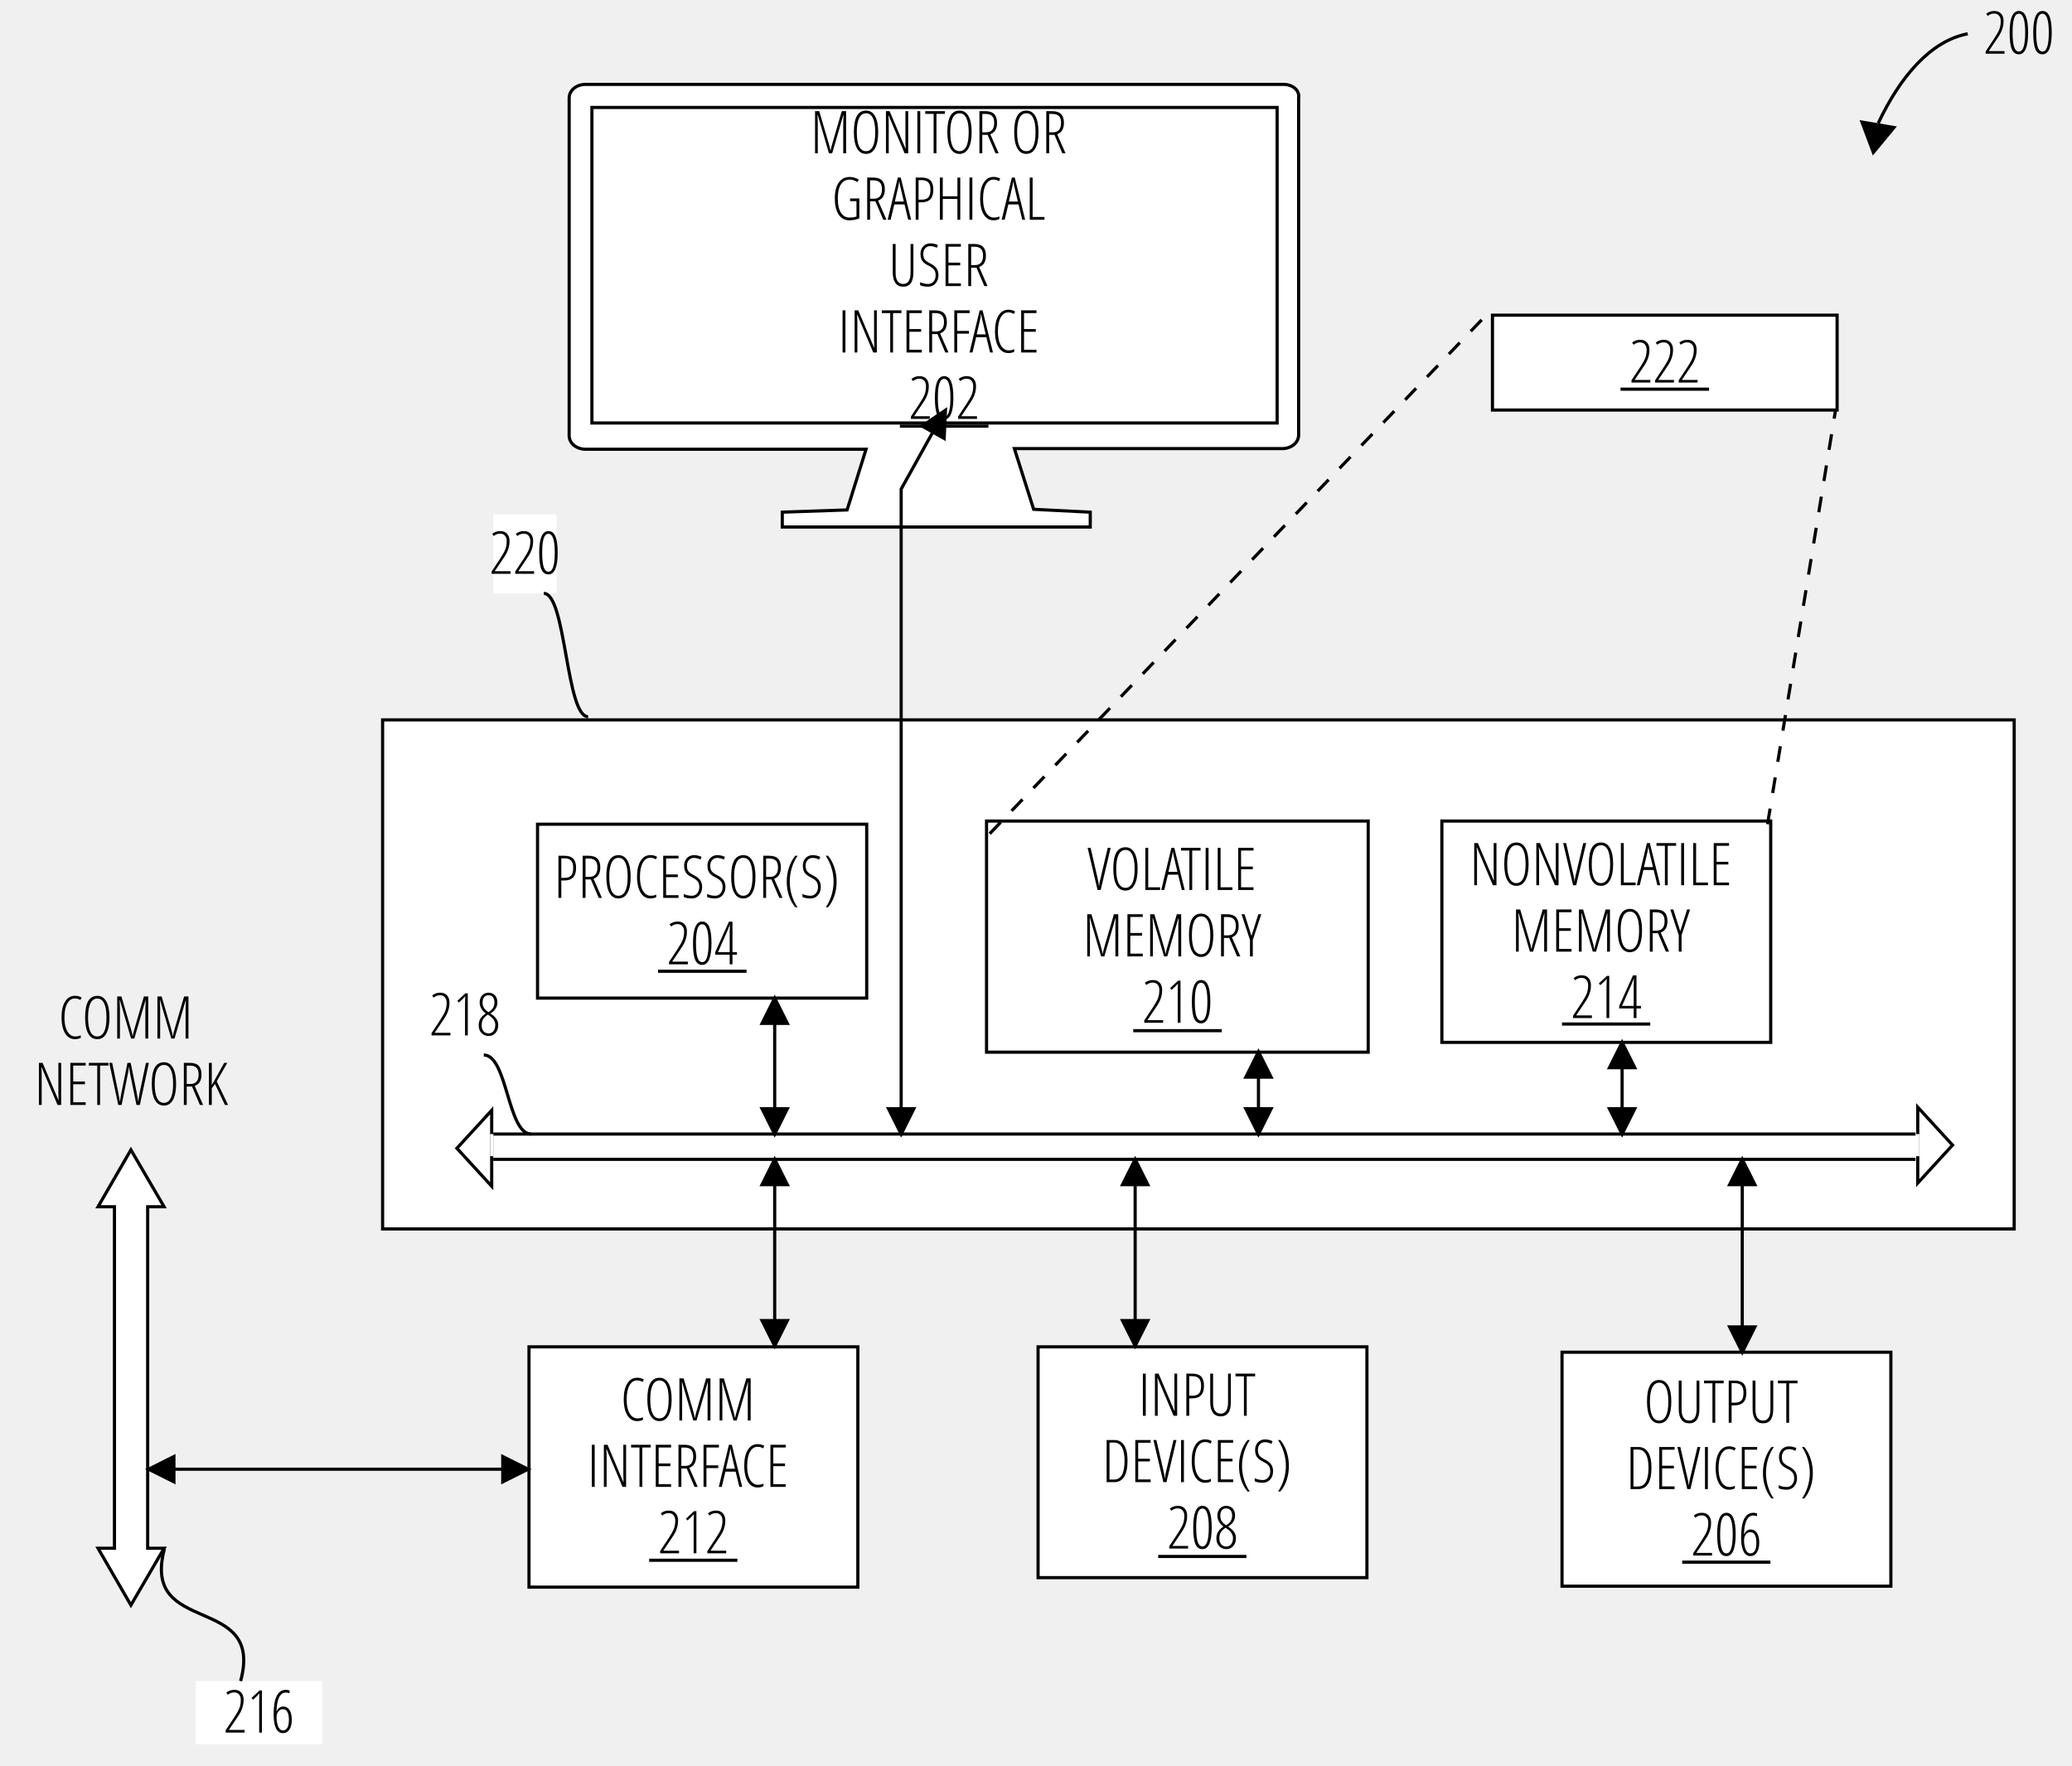
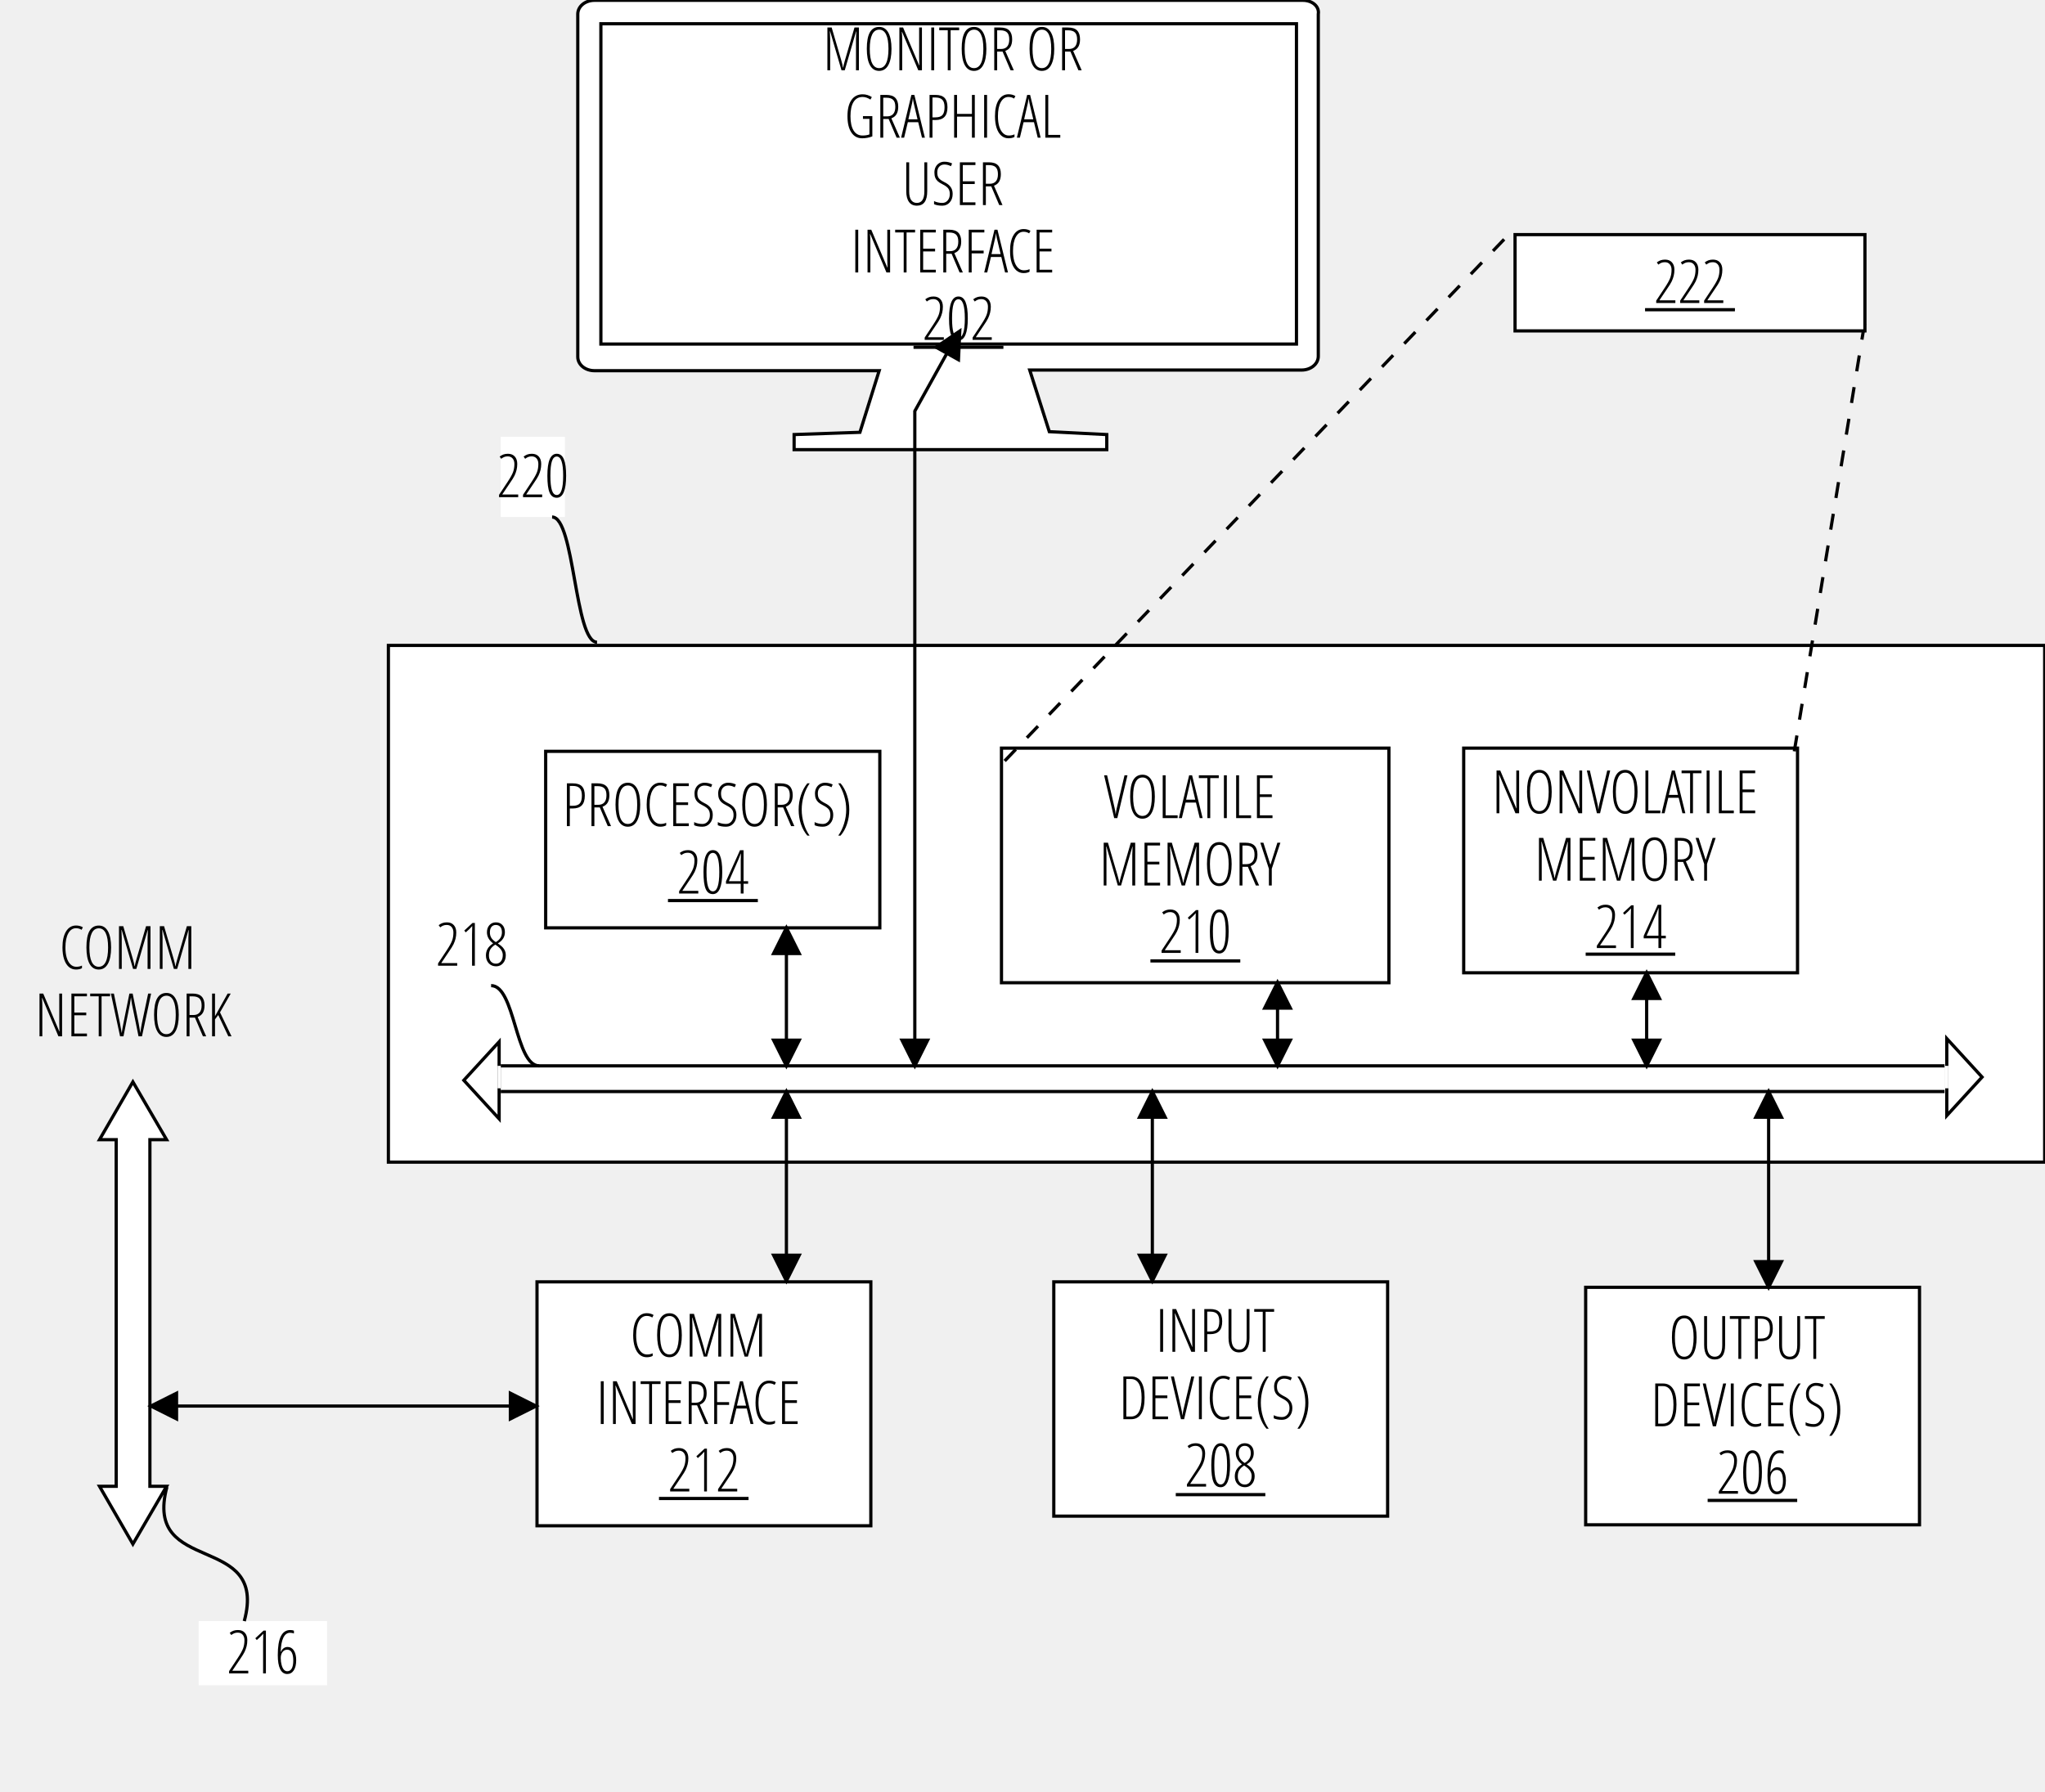
- <svg xmlns="http://www.w3.org/2000/svg" version="1.1" width="655.284" height="558.312" viewBox="0 5.312 655.284 558.312">
+ <svg xmlns="http://www.w3.org/2000/svg" version="1.1" width="637.1" height="558.312" viewBox="0 31.9 637.1 558.312">
  <g>
    <g transform="translate(552,266)">
      <g>
        <g>
          <path d="M14,0H0v16h14V0L14,0z" stroke="#000000" stroke-dasharray="none" fill="#FFFFFF" />
          <rect x="0.6" y="0.7" width="12.8" height="14.5" fill="none" />
          <circle fill="none" cx="7" cy="0" r="0.1" />
          <circle fill="none" cx="10.5" cy="0" r="0.1" />
          <circle fill="none" cx="14" cy="4" r="0.1" />
          <circle fill="none" cx="14" cy="8" r="0.1" />
          <circle fill="none" cx="14" cy="12" r="0.1" />
          <circle fill="none" cx="10.5" cy="16" r="0.1" />
          <circle fill="none" cx="7" cy="16" r="0.1" />
          <circle fill="none" cx="3.5" cy="16" r="0.1" />
          <circle fill="none" cx="0" cy="12" r="0.1" />
          <circle fill="none" cx="0" cy="8" r="0.1" />
          <circle fill="none" cx="0" cy="4" r="0.1" />
          <circle fill="none" cx="3.5" cy="0" r="0.1" />
        </g>
      </g>
      <rect stroke="none" stroke-width="0" fill="#FFFFFF" x="0" y="0" width="0" height="0" transform="translate(13.9,7.9)" />
      <path stroke="#000000" fill="none" d="" />
      <text font-family="OpenSansCondensedLight" font-size="14pt" fill="black" transform="translate(13.9,7.9)" />
      <rect stroke-width="0" fill="none" width="12.8" height="14.5" transform="translate(0.6,0.7)" />
      <text font-family="OpenSansCondensedLight" font-size="14pt" fill="black" transform="translate(0.6,0.7)" text-anchor="middle">
        <tspan x="6.4" y="13.6"> </tspan>
      </text>
      <path stroke="#000000" fill="none" transform="translate(0.6,0.7)" d="M 0 0" />
    </g>
    <g transform="translate(299.5,265.4)">
      <g>
        <g>
          <path d="M14,0H0v16h14V0L14,0z" stroke="#000000" stroke-dasharray="none" fill="#FFFFFF" />
          <rect x="0.6" y="0.7" width="12.8" height="14.5" fill="none" />
          <circle fill="none" cx="7" cy="0" r="0.1" />
          <circle fill="none" cx="10.5" cy="0" r="0.1" />
          <circle fill="none" cx="14" cy="4" r="0.1" />
          <circle fill="none" cx="14" cy="8" r="0.1" />
          <circle fill="none" cx="14" cy="12" r="0.1" />
          <circle fill="none" cx="10.5" cy="16" r="0.1" />
          <circle fill="none" cx="7" cy="16" r="0.1" />
          <circle fill="none" cx="3.5" cy="16" r="0.1" />
          <circle fill="none" cx="0" cy="12" r="0.1" />
          <circle fill="none" cx="0" cy="8" r="0.1" />
          <circle fill="none" cx="0" cy="4" r="0.1" />
          <circle fill="none" cx="3.5" cy="0" r="0.1" />
        </g>
      </g>
      <rect stroke="none" stroke-width="0" fill="#FFFFFF" x="0" y="0" width="0" height="0" transform="translate(13.9,7.9)" />
      <path stroke="#000000" fill="none" d="" />
      <text font-family="OpenSansCondensedLight" font-size="14pt" fill="black" transform="translate(13.9,7.9)" />
      <rect stroke-width="0" fill="none" width="12.8" height="14.5" transform="translate(0.6,0.7)" />
      <text font-family="OpenSansCondensedLight" font-size="14pt" fill="black" transform="translate(0.6,0.7)" text-anchor="middle">
        <tspan x="6.4" y="13.6"> </tspan>
      </text>
      <path stroke="#000000" fill="none" transform="translate(0.6,0.7)" d="M 0 0" />
    </g>
    <g transform="translate(180,32)">
      <g>
        <g>
          <g stroke="#000000" stroke-dasharray="none" fill="#FFFFFF">
            <path d="M225.9,0H5.2C2.3,0,0,1.9,0,4.3V111.1c0,2.4,2.3,4.3,5.2,4.3h88.7L87.9,134.6l-20.5,0.7v4.7h97.4v-4.7l-17.9,-0.9l-6.1,-19.2h84.7c2.9,0,5.2,-1.9,5.2,-4.3V4.3C231.1,1.9,228.8,0,225.9,0z" />
            <path d="M223.9,7.3v99.8H7.2V7.3H223.9z" />
          </g>
          <rect x="7.2" y="7.3" fill="none" width="216.7" height="99.8" />
          <circle fill="none" cx="115.5" cy="0" r="0.1" />
          <circle fill="none" cx="185.3" cy="0" r="0.1" />
          <circle fill="none" cx="230.8" cy="26.7" r="0.1" />
          <circle fill="none" cx="230.8" cy="57.2" r="0.1" />
          <circle fill="none" cx="230.8" cy="92.2" r="0.1" />
          <circle fill="none" cx="185.6" cy="115.2" r="0.1" />
          <circle fill="none" cx="115.7" cy="140" r="0.1" />
          <circle fill="none" cx="46.1" cy="115.4" r="0.1" />
          <circle fill="none" cx="0" cy="92.4" r="0.1" />
          <circle fill="none" cx="-0.2" cy="57.1" r="0.1" />
          <circle fill="none" cx="-0.2" cy="25.9" r="0.1" />
          <circle fill="none" cx="45.9" cy="0.1" r="0.1" />
        </g>
      </g>
      <rect stroke="none" stroke-width="0" fill="#FFFFFF" x="0" y="0" width="0" height="0" transform="translate(230.7,57.1)" />
      <path stroke="#000000" fill="none" d="" />
      <text font-family="OpenSansCondensedLight" font-size="14pt" fill="black" transform="translate(230.7,57.1)" />
      <rect stroke-width="0" fill="none" width="216.7" height="99.8" transform="translate(7.2,7.3)" />
      <text font-family="OpenSansCondensedLight" font-size="14pt" fill="black" transform="translate(7.2,7.3)" text-anchor="middle">
        <tspan x="108.3" y="56.2"> </tspan>
      </text>
      <path stroke="#000000" fill="none" transform="translate(7.2,7.3)" d="M 0 0" />
    </g>
    <g transform="translate(121,233)">
      <g>
        <g>
          <path d="M516,0H0v161h516V0L516,0z" stroke="#000000" stroke-dasharray="none" fill="#FFFFFF" />
          <rect x="22.6" y="7.3" width="470.9" height="146.3" fill="none" />
          <circle fill="none" cx="258" cy="0" r="0.1" />
          <circle fill="none" cx="385.9" cy="0" r="0.1" />
          <circle fill="none" cx="516" cy="40.6" r="0.1" />
          <circle fill="none" cx="516" cy="80.5" r="0.1" />
          <circle fill="none" cx="516" cy="120.4" r="0.1" />
          <circle fill="none" cx="385.9" cy="161" r="0.1" />
          <circle fill="none" cx="258" cy="161" r="0.1" />
          <circle fill="none" cx="130.2" cy="161" r="0.1" />
          <circle fill="none" cx="0" cy="120.4" r="0.1" />
          <circle fill="none" cx="0" cy="80.5" r="0.1" />
          <circle fill="none" cx="0" cy="40.6" r="0.1" />
          <circle fill="none" cx="130.2" cy="0" r="0.1" />
        </g>
      </g>
      <rect stroke="none" stroke-width="0" fill="#FFFFFF" x="0" y="0" width="0" height="0" transform="translate(-0.1,40.5)" />
      <path stroke="#000000" fill="none" d="" />
      <text font-family="OpenSansCondensedLight" font-size="14pt" fill="black" transform="translate(-0.1,40.5)" />
      <rect stroke-width="0" fill="none" width="470.9" height="146.3" transform="translate(22.6,7.3)" />
      <text font-family="OpenSansCondensedLight" font-size="14pt" fill="black" transform="translate(22.6,7.3)" text-anchor="middle">
        <tspan x="235.4" y="79.5">NAME</tspan>
      </text>
      <path stroke="#000000" fill="none" transform="translate(22.6,7.3)" d="M 0 0" />
    </g>
-     <g transform="translate(594,16)">
-       <polygon fill="#000000" points="0,0 4.2,11.2 11.8,2" transform="translate(-5.9,27.3)" />
-       <rect fill="none" width="1" height="1" transform="translate(33.3,-0.5)" />
-       <g>
-         <g>
-           <rect x="0" y="0" width="28.3" height="28.3" opacity="0" />
-           <path fill="none" stroke="#000000" stroke-width="1" d="M28.3,0C16.7,2.2,7,13.4,0,28.3" />
-         </g>
-       </g>
-       <rect stroke="none" stroke-width="0" fill="#FFFFFF" x="0" y="0" width="0" height="0" />
-       <path stroke="#000000" fill="none" />
-       <text font-family="OpenSansCondensedLight" font-size="14pt" fill="black" transform="translate(0,0)" />
-       <rect stroke-width="0" fill="none" width="1" height="1" transform="translate(33.3,-0.5)" />
-       <text font-family="OpenSansCondensedLight" font-size="14pt" fill="black" text-decoration="none" transform="translate(33.3,-0.5)">
-         <tspan x="0" y="6.8">200</tspan>
-       </text>
-       <path stroke="#000000" fill="none" transform="translate(33.3,-0.5)" />
-     </g>
    <g transform="translate(231.6,44)">
      <g>
        <g>
          <path d="M134,0H0v91h134V0L134,0z" stroke="none" stroke-dasharray="none" fill="#FFFFFF" />
          <rect x="5.9" y="4.1" width="122.3" height="82.7" fill="none" />
          <circle fill="none" cx="67" cy="0" r="0.1" />
          <circle fill="none" cx="100.2" cy="0" r="0.1" />
          <circle fill="none" cx="134" cy="22.9" r="0.1" />
          <circle fill="none" cx="134" cy="45.5" r="0.1" />
          <circle fill="none" cx="134" cy="68.1" r="0.1" />
          <circle fill="none" cx="100.2" cy="91" r="0.1" />
          <circle fill="none" cx="67" cy="91" r="0.1" />
          <circle fill="none" cx="33.8" cy="91" r="0.1" />
          <circle fill="none" cx="0" cy="68.1" r="0.1" />
          <circle fill="none" cx="0" cy="45.5" r="0.1" />
          <circle fill="none" cx="0" cy="22.9" r="0.1" />
          <circle fill="none" cx="33.8" cy="0" r="0.1" />
        </g>
      </g>
      <rect stroke="none" stroke-width="0" fill="#FFFFFF" x="0" y="0" width="0" height="0" transform="translate(133.9,45.4)" />
      <path stroke="#000000" fill="none" d="" />
      <text font-family="OpenSansCondensedLight" font-size="14pt" fill="black" transform="translate(133.9,45.4)" />
      <rect stroke-width="0" fill="none" width="122.3" height="82.7" transform="translate(5.9,4.1)" />
      <text font-family="OpenSansCondensedLight" font-size="14pt" fill="black" transform="translate(5.9,4.1)" text-anchor="middle">
        <tspan x="61.1" y="5.7">MONITOR OR</tspan>
        <tspan x="61.1" y="26.7">GRAPHICAL</tspan>
        <tspan x="61.1" y="47.7">USER</tspan>
        <tspan x="61.1" y="68.7">INTERFACE</tspan>
        <tspan x="61.1" y="89.7">202</tspan>
      </text>
      <path stroke="#000000" fill="none" transform="translate(5.9,4.1)" d="M 47.1 92 75.1 92" />
    </g>
    <g transform="translate(170,266)">
      <g>
        <g>
          <path d="M104.1,0H0v55h104.1V0L104.1,0z" stroke="#000000" stroke-dasharray="none" fill="#FFFFFF" />
          <rect x="4.6" y="2.5" width="95" height="50" fill="none" />
          <circle fill="none" cx="52" cy="0" r="0.1" />
          <circle fill="none" cx="77.8" cy="0" r="0.1" />
          <circle fill="none" cx="104.1" cy="13.9" r="0.1" />
          <circle fill="none" cx="104.1" cy="27.5" r="0.1" />
          <circle fill="none" cx="104.1" cy="41.2" r="0.1" />
          <circle fill="none" cx="77.8" cy="55" r="0.1" />
          <circle fill="none" cx="52" cy="55" r="0.1" />
          <circle fill="none" cx="26.2" cy="55" r="0.1" />
          <circle fill="none" cx="0" cy="41.2" r="0.1" />
          <circle fill="none" cx="0" cy="27.5" r="0.1" />
          <circle fill="none" cx="0" cy="13.9" r="0.1" />
          <circle fill="none" cx="26.2" cy="0" r="0.1" />
        </g>
      </g>
      <rect stroke="none" stroke-width="0" fill="#FFFFFF" x="0" y="0" width="0" height="0" transform="translate(77.7,-0.1)" />
      <path stroke="#000000" fill="none" d="" />
      <text font-family="OpenSansCondensedLight" font-size="14pt" fill="black" transform="translate(77.7,-0.1)" />
      <rect stroke-width="0" fill="none" width="95" height="50" transform="translate(4.6,2.5)" />
      <text font-family="OpenSansCondensedLight" font-size="14pt" fill="black" transform="translate(4.6,2.5)" text-anchor="middle">
        <tspan x="47.5" y="20.8">PROCESSOR(S)</tspan>
        <tspan x="47.5" y="41.8">204</tspan>
      </text>
      <path stroke="#000000" fill="none" transform="translate(4.6,2.5)" d="M 33.5 44 61.5 44" />
    </g>
    <g transform="translate(494,433)">
      <g>
        <g>
          <path d="M104,0H0v74h104V0L104,0z" stroke="#000000" stroke-dasharray="none" fill="#FFFFFF" />
          <rect x="4.5" y="3.4" width="94.9" height="67.3" fill="none" />
          <circle fill="none" cx="52" cy="0" r="0.1" />
          <circle fill="none" cx="77.8" cy="0" r="0.1" />
          <circle fill="none" cx="104" cy="18.7" r="0.1" />
          <circle fill="none" cx="104" cy="37" r="0.1" />
          <circle fill="none" cx="104" cy="55.3" r="0.1" />
          <circle fill="none" cx="77.8" cy="74" r="0.1" />
          <circle fill="none" cx="52" cy="74" r="0.1" />
          <circle fill="none" cx="26.2" cy="74" r="0.1" />
          <circle fill="none" cx="0" cy="55.3" r="0.1" />
          <circle fill="none" cx="0" cy="37" r="0.1" />
          <circle fill="none" cx="0" cy="18.7" r="0.1" />
          <circle fill="none" cx="26.2" cy="0" r="0.1" />
        </g>
      </g>
      <rect stroke="none" stroke-width="0" fill="#FFFFFF" x="0" y="0" width="0" height="0" transform="translate(77.7,73.9)" />
      <path stroke="#000000" fill="none" d="" />
      <text font-family="OpenSansCondensedLight" font-size="14pt" fill="black" transform="translate(77.7,73.9)" />
      <rect stroke-width="0" fill="none" width="94.9" height="67.3" transform="translate(4.5,3.4)" />
      <text font-family="OpenSansCondensedLight" font-size="14pt" fill="black" transform="translate(4.5,3.4)" text-anchor="middle">
        <tspan x="47.5" y="18.9">OUTPUT</tspan>
        <tspan x="47.5" y="39.9">DEVICE(S)</tspan>
        <tspan x="47.5" y="60.9">206</tspan>
      </text>
      <path stroke="#000000" fill="none" transform="translate(4.5,3.4)" d="M 33.5 63 61.4 63" />
    </g>
    <g transform="translate(328.3,431.3)">
      <g>
        <g>
          <path d="M104,0H0v73h104V0L104,0z" stroke="#000000" stroke-dasharray="none" fill="#FFFFFF" />
          <rect x="4.5" y="3.3" width="94.9" height="66.3" fill="none" />
          <circle fill="none" cx="52" cy="0" r="0.1" />
          <circle fill="none" cx="77.8" cy="0" r="0.1" />
          <circle fill="none" cx="104" cy="18.4" r="0.1" />
          <circle fill="none" cx="104" cy="36.5" r="0.1" />
          <circle fill="none" cx="104" cy="54.6" r="0.1" />
          <circle fill="none" cx="77.8" cy="73" r="0.1" />
          <circle fill="none" cx="52" cy="73" r="0.1" />
          <circle fill="none" cx="26.2" cy="73" r="0.1" />
          <circle fill="none" cx="0" cy="54.6" r="0.1" />
          <circle fill="none" cx="0" cy="36.5" r="0.1" />
          <circle fill="none" cx="0" cy="18.4" r="0.1" />
          <circle fill="none" cx="26.2" cy="0" r="0.1" />
        </g>
      </g>
      <rect stroke="none" stroke-width="0" fill="#FFFFFF" x="0" y="0" width="0" height="0" transform="translate(77.7,72.9)" />
      <path stroke="#000000" fill="none" d="" />
      <text font-family="OpenSansCondensedLight" font-size="14pt" fill="black" transform="translate(77.7,72.9)" />
      <rect stroke-width="0" fill="none" width="94.9" height="66.3" transform="translate(4.5,3.3)" />
      <text font-family="OpenSansCondensedLight" font-size="14pt" fill="black" transform="translate(4.5,3.3)" text-anchor="middle">
        <tspan x="47.5" y="18.5">INPUT</tspan>
        <tspan x="47.5" y="39.5">DEVICE(S)</tspan>
        <tspan x="47.5" y="60.5">208</tspan>
      </text>
      <path stroke="#000000" fill="none" transform="translate(4.5,3.3)" d="M 33.5 63 61.4 63" />
    </g>
    <g transform="translate(312,265)">
      <g>
        <g>
          <path d="M120.7,0H0v73.1h120.7V0L120.7,0z" stroke="#000000" stroke-dasharray="none" fill="#FFFFFF" />
          <rect x="5.3" y="3.3" width="110.1" height="66.4" fill="none" />
          <circle fill="none" cx="60.3" cy="0" r="0.1" />
          <circle fill="none" cx="90.2" cy="0" r="0.1" />
          <circle fill="none" cx="120.7" cy="18.4" r="0.1" />
          <circle fill="none" cx="120.7" cy="36.5" r="0.1" />
          <circle fill="none" cx="120.7" cy="54.7" r="0.1" />
          <circle fill="none" cx="90.2" cy="73.1" r="0.1" />
          <circle fill="none" cx="60.3" cy="73.1" r="0.1" />
          <circle fill="none" cx="30.4" cy="73.1" r="0.1" />
          <circle fill="none" cx="0" cy="54.7" r="0.1" />
          <circle fill="none" cx="0" cy="36.5" r="0.1" />
          <circle fill="none" cx="0" cy="18.4" r="0.1" />
          <circle fill="none" cx="30.4" cy="0" r="0.1" />
        </g>
      </g>
      <rect stroke="none" stroke-width="0" fill="#FFFFFF" x="0" y="0" width="0" height="0" transform="translate(90.1,-0.1)" />
      <path stroke="#000000" fill="none" d="" />
      <text font-family="OpenSansCondensedLight" font-size="14pt" fill="black" transform="translate(90.1,-0.1)" />
      <rect stroke-width="0" fill="none" width="110.1" height="66.4" transform="translate(5.3,3.3)" />
      <text font-family="OpenSansCondensedLight" font-size="14pt" fill="black" transform="translate(5.3,3.3)" text-anchor="middle">
        <tspan x="55.1" y="18.5">VOLATILE</tspan>
        <tspan x="55.1" y="39.5">MEMORY</tspan>
        <tspan x="55.1" y="60.5">210</tspan>
      </text>
      <path stroke="#000000" fill="none" transform="translate(5.3,3.3)" d="M 41.1 63 69.1 63" />
    </g>
    <g transform="translate(167.3,431.3)">
      <g>
        <g>
          <path d="M104,0H0v76h104V0L104,0z" stroke="#000000" stroke-dasharray="none" fill="#FFFFFF" />
          <rect x="4.5" y="3.5" width="94.9" height="69.1" fill="none" />
          <circle fill="none" cx="52" cy="0" r="0.1" />
          <circle fill="none" cx="77.8" cy="0" r="0.1" />
          <circle fill="none" cx="104" cy="19.2" r="0.1" />
          <circle fill="none" cx="104" cy="38" r="0.1" />
          <circle fill="none" cx="104" cy="56.8" r="0.1" />
          <circle fill="none" cx="77.8" cy="76" r="0.1" />
          <circle fill="none" cx="52" cy="76" r="0.1" />
          <circle fill="none" cx="26.2" cy="76" r="0.1" />
          <circle fill="none" cx="0" cy="56.8" r="0.1" />
          <circle fill="none" cx="0" cy="38" r="0.1" />
          <circle fill="none" cx="0" cy="19.2" r="0.1" />
          <circle fill="none" cx="26.2" cy="0" r="0.1" />
        </g>
      </g>
      <rect stroke="none" stroke-width="0" fill="#FFFFFF" x="0" y="0" width="0" height="0" transform="translate(77.7,75.9)" />
      <path stroke="#000000" fill="none" d="" />
      <text font-family="OpenSansCondensedLight" font-size="14pt" fill="black" transform="translate(77.7,75.9)" />
      <rect stroke-width="0" fill="none" width="94.9" height="69.1" transform="translate(4.5,3.5)" />
      <text font-family="OpenSansCondensedLight" font-size="14pt" fill="black" transform="translate(4.5,3.5)" text-anchor="middle">
        <tspan x="47.5" y="19.8">COMM</tspan>
        <tspan x="47.5" y="40.8">INTERFACE</tspan>
        <tspan x="47.5" y="61.8">212</tspan>
      </text>
      <path stroke="#000000" fill="none" transform="translate(4.5,3.5)" d="M 33.5 64 61.4 64" />
    </g>
    <g transform="translate(456,265)">
      <g>
        <g>
          <path d="M104,0H0v70h104V0L104,0z" stroke="#000000" stroke-dasharray="none" fill="#FFFFFF" />
          <rect x="4.5" y="3.2" width="94.9" height="63.6" fill="none" />
          <circle fill="none" cx="52" cy="0" r="0.1" />
          <circle fill="none" cx="77.8" cy="0" r="0.1" />
          <circle fill="none" cx="104" cy="17.7" r="0.1" />
          <circle fill="none" cx="104" cy="35" r="0.1" />
          <circle fill="none" cx="104" cy="52.3" r="0.1" />
          <circle fill="none" cx="77.8" cy="70" r="0.1" />
          <circle fill="none" cx="52" cy="70" r="0.1" />
          <circle fill="none" cx="26.2" cy="70" r="0.1" />
          <circle fill="none" cx="0" cy="52.3" r="0.1" />
          <circle fill="none" cx="0" cy="35" r="0.1" />
          <circle fill="none" cx="0" cy="17.7" r="0.1" />
          <circle fill="none" cx="26.2" cy="0" r="0.1" />
        </g>
      </g>
      <rect stroke="none" stroke-width="0" fill="#FFFFFF" x="0" y="0" width="0" height="0" transform="translate(77.7,-0.1)" />
      <path stroke="#000000" fill="none" d="" />
      <text font-family="OpenSansCondensedLight" font-size="14pt" fill="black" transform="translate(77.7,-0.1)" />
      <rect stroke-width="0" fill="none" width="94.9" height="63.6" transform="translate(4.5,3.2)" />
      <text font-family="OpenSansCondensedLight" font-size="14pt" fill="black" transform="translate(4.5,3.2)" text-anchor="middle">
        <tspan x="47.5" y="17.1">NONVOLATILE</tspan>
        <tspan x="47.5" y="38.1">MEMORY</tspan>
        <tspan x="47.5" y="59.1">214</tspan>
      </text>
      <path stroke="#000000" fill="none" transform="translate(4.5,3.2)" d="M 33.5 61 61.4 61" />
    </g>
    <g transform="translate(156,361)">
      <g>
        <g>
          <g fill="#FFFFFF">
            <rect y="0" width="455" height="3" />
          </g>
          <g stroke="#000000" stroke-dasharray="none">
            <line fill="none" stroke-linejoin="round" x1="0" y1="3" x2="449.8" y2="3" />
          </g>
          <rect x="17.8" y="0.1" fill="none" width="419.4" height="2.8" />
          <circle fill="none" cx="241.7" cy="3" r="0.1" />
          <circle fill="none" cx="318.3" cy="3" r="0.1" />
          <circle fill="none" cx="394.9" cy="3" r="0.1" />
          <circle fill="none" cx="433.2" cy="3" r="0.1" />
          <circle fill="none" cx="356.6" cy="3" r="0.1" />
          <circle fill="none" cx="280" cy="3" r="0.1" />
          <circle fill="none" cx="203.4" cy="3" r="0.1" />
          <circle fill="none" cx="126.8" cy="3" r="0.1" />
          <circle fill="none" cx="50.3" cy="3" r="0.1" />
          <circle fill="none" cx="12" cy="3" r="0.1" />
          <circle fill="none" cx="88.6" cy="3" r="0.1" />
          <circle fill="none" cx="165.2" cy="3" r="0.1" />
        </g>
      </g>
      <rect stroke="none" stroke-width="0" fill="#FFFFFF" x="0" y="0" width="0" height="0" transform="translate(279.9,2.9)" />
      <path stroke="#000000" fill="none" d="" />
      <text font-family="OpenSansCondensedLight" font-size="14pt" fill="black" transform="translate(279.9,2.9)" />
      <rect stroke-width="0" fill="none" width="419.4" height="2.8" transform="translate(17.8,0.1)" />
      <text font-family="OpenSansCondensedLight" font-size="14pt" fill="black" transform="translate(17.8,0.1)" text-anchor="middle">
        <tspan x="209.7" y="7.7"> </tspan>
      </text>
      <path stroke="#000000" fill="none" transform="translate(17.8,0.1)" d="M 0 0" />
    </g>
    <g transform="translate(156,369)">
      <g>
        <g>
          <g fill="#FFFFFF">
            <rect y="0" width="455" height="3" />
          </g>
          <g stroke="#000000" stroke-dasharray="none">
            <line fill="none" stroke-linejoin="round" x1="0" y1="3" x2="449.8" y2="3" />
          </g>
          <rect x="17.8" y="0.1" fill="none" width="419.4" height="2.8" />
          <circle fill="none" cx="241.7" cy="3" r="0.1" />
          <circle fill="none" cx="318.3" cy="3" r="0.1" />
          <circle fill="none" cx="394.9" cy="3" r="0.1" />
          <circle fill="none" cx="433.2" cy="3" r="0.1" />
          <circle fill="none" cx="356.6" cy="3" r="0.1" />
          <circle fill="none" cx="280" cy="3" r="0.1" />
          <circle fill="none" cx="203.4" cy="3" r="0.1" />
          <circle fill="none" cx="126.8" cy="3" r="0.1" />
          <circle fill="none" cx="50.3" cy="3" r="0.1" />
          <circle fill="none" cx="12" cy="3" r="0.1" />
          <circle fill="none" cx="88.6" cy="3" r="0.1" />
          <circle fill="none" cx="165.2" cy="3" r="0.1" />
        </g>
      </g>
      <rect stroke="none" stroke-width="0" fill="#FFFFFF" x="0" y="0" width="0" height="0" transform="translate(279.9,2.9)" />
      <path stroke="#000000" fill="none" d="" />
      <text font-family="OpenSansCondensedLight" font-size="14pt" fill="black" transform="translate(279.9,2.9)" />
      <rect stroke-width="0" fill="none" width="419.4" height="2.8" transform="translate(17.8,0.1)" />
      <text font-family="OpenSansCondensedLight" font-size="14pt" fill="black" transform="translate(17.8,0.1)" text-anchor="middle">
        <tspan x="209.7" y="7.7"> </tspan>
      </text>
      <path stroke="#000000" fill="none" transform="translate(17.8,0.1)" d="M 0 0" />
    </g>
    <g transform="translate(138,363)">
      <g transform="rotate(90,12,5.5)">
        <g>
          <g stroke="#000000" stroke-dasharray="none" fill="#FFFFFF">
            <polygon points="24,0 12,11 0,0" />
          </g>
          <rect x="8" y="0.1" fill="none" width="8" height="7.1" />
          <circle fill="none" cx="12.1" cy="0" r="0.1" />
          <circle fill="none" cx="19.2" cy="0" r="0.1" />
          <circle fill="none" cx="24" cy="0" r="0.1" />
          <circle fill="none" cx="21" cy="2.8" r="0.1" />
          <circle fill="none" cx="17.9" cy="5.5" r="0.1" />
          <circle fill="none" cx="15.1" cy="8.3" r="0.1" />
          <circle fill="none" cx="12" cy="11" r="0.1" />
          <circle fill="none" cx="9" cy="8.3" r="0.1" />
          <circle fill="none" cx="6" cy="5.5" r="0.1" />
          <circle fill="none" cx="3" cy="2.8" r="0.1" />
          <circle fill="none" cx="0" cy="0" r="0.1" />
          <circle fill="none" cx="5" cy="0" r="0.1" />
        </g>
      </g>
      <rect stroke="none" stroke-width="0" fill="#FFFFFF" x="0" y="0" width="0" height="0" transform="translate(17.4,5.5)" />
      <path stroke="#000000" fill="none" d="" />
      <text font-family="OpenSansCondensedLight" font-size="14pt" fill="black" transform="translate(17.4,5.5)" />
      <rect stroke-width="0" fill="none" width="7.1" height="8" transform="translate(10.3,1.5)" />
      <text font-family="OpenSansCondensedLight" font-size="14pt" fill="black" transform="translate(10.3,1.5)" text-anchor="middle">
        <tspan x="3.6" y="10.3"> </tspan>
      </text>
      <path stroke="#000000" fill="none" transform="translate(10.3,1.5)" d="M 0 0" />
    </g>
    <g transform="translate(600,362)">
      <g transform="rotate(270,12,5.5)">
        <g>
          <g stroke="#000000" stroke-dasharray="none" fill="#FFFFFF">
            <polygon points="24,0 12,11 0,0" />
          </g>
          <rect x="8" y="0.1" fill="none" width="8" height="7.1" />
          <circle fill="none" cx="12.1" cy="0" r="0.1" />
          <circle fill="none" cx="19.2" cy="0" r="0.1" />
          <circle fill="none" cx="24" cy="0" r="0.1" />
          <circle fill="none" cx="21" cy="2.8" r="0.1" />
          <circle fill="none" cx="17.9" cy="5.5" r="0.1" />
          <circle fill="none" cx="15.1" cy="8.3" r="0.1" />
          <circle fill="none" cx="12" cy="11" r="0.1" />
          <circle fill="none" cx="9" cy="8.3" r="0.1" />
          <circle fill="none" cx="6" cy="5.5" r="0.1" />
          <circle fill="none" cx="3" cy="2.8" r="0.1" />
          <circle fill="none" cx="0" cy="0" r="0.1" />
          <circle fill="none" cx="5" cy="0" r="0.1" />
        </g>
      </g>
      <rect stroke="none" stroke-width="0" fill="#FFFFFF" x="0" y="0" width="0" height="0" transform="translate(17.4,5.4)" />
      <path stroke="#000000" fill="none" d="" />
      <text font-family="OpenSansCondensedLight" font-size="14pt" fill="black" transform="translate(17.4,5.4)" />
      <rect stroke-width="0" fill="none" width="7.1" height="8" transform="translate(6.6,1.5)" />
      <text font-family="OpenSansCondensedLight" font-size="14pt" fill="black" transform="translate(6.6,1.5)" text-anchor="middle">
        <tspan x="3.6" y="10.3"> </tspan>
      </text>
      <path stroke="#000000" fill="none" transform="translate(6.6,1.5)" d="M 0 0" />
    </g>
    <g transform="translate(155,364)">
      <g>
        <g>
          <g fill="#FFFFFF">
            <rect width="1" height="7" />
          </g>
          <g stroke="none" stroke-dasharray="none">
            <line fill="none" stroke-linejoin="round" x1="0" y1="0" x2="0" y2="7" />
          </g>
          <rect fill="none" width="1" height="7" />
          <circle fill="none" cx="0" cy="0.8" r="0.1" />
          <circle fill="none" cx="0" cy="2" r="0.1" />
          <circle fill="none" cx="0" cy="3.2" r="0.1" />
          <circle fill="none" cx="0" cy="4.4" r="0.1" />
          <circle fill="none" cx="0" cy="5.6" r="0.1" />
          <circle fill="none" cx="0" cy="6.7" r="0.1" />
          <circle fill="none" cx="0" cy="6.2" r="0.1" />
          <circle fill="none" cx="0" cy="5" r="0.1" />
          <circle fill="none" cx="0" cy="3.8" r="0.1" />
          <circle fill="none" cx="0" cy="2.6" r="0.1" />
          <circle fill="none" cx="0" cy="1.4" r="0.1" />
          <circle fill="none" cx="0" cy="0.3" r="0.1" />
        </g>
      </g>
      <rect stroke="none" stroke-width="0" fill="#FFFFFF" x="0" y="0" width="0" height="0" transform="translate(-0.1,2.5)" />
      <path stroke="#000000" fill="none" d="" />
      <text font-family="OpenSansCondensedLight" font-size="14pt" fill="black" transform="translate(-0.1,2.5)" />
      <rect stroke-width="0" fill="none" width="1" height="7" transform="translate(0,0)" />
      <text font-family="OpenSansCondensedLight" font-size="14pt" fill="black" transform="translate(0,0)" text-anchor="middle">
        <tspan x="0.5" y="9.8"> </tspan>
      </text>
      <path stroke="#000000" fill="none" transform="translate(0,0)" d="M 0 0" />
    </g>
    <g transform="translate(606,364)">
      <g transform="rotate(180,0.5,3.5)">
        <g>
          <g fill="#FFFFFF">
            <rect width="1" height="7" />
          </g>
          <g stroke="none" stroke-dasharray="none">
            <line fill="none" stroke-linejoin="round" x1="0" y1="0" x2="0" y2="7" />
          </g>
          <rect fill="none" width="1" height="7" />
          <circle fill="none" cx="0" cy="0.8" r="0.1" />
          <circle fill="none" cx="0" cy="2" r="0.1" />
          <circle fill="none" cx="0" cy="3.2" r="0.1" />
          <circle fill="none" cx="0" cy="4.4" r="0.1" />
          <circle fill="none" cx="0" cy="5.6" r="0.1" />
          <circle fill="none" cx="0" cy="6.7" r="0.1" />
          <circle fill="none" cx="0" cy="6.2" r="0.1" />
          <circle fill="none" cx="0" cy="5" r="0.1" />
          <circle fill="none" cx="0" cy="3.8" r="0.1" />
          <circle fill="none" cx="0" cy="2.6" r="0.1" />
          <circle fill="none" cx="0" cy="1.4" r="0.1" />
          <circle fill="none" cx="0" cy="0.3" r="0.1" />
        </g>
      </g>
      <rect stroke="none" stroke-width="0" fill="#FFFFFF" x="0" y="0" width="0" height="0" transform="translate(0.9,2.5)" />
      <path stroke="#000000" fill="none" d="" />
      <text font-family="OpenSansCondensedLight" font-size="14pt" fill="black" transform="translate(0.9,2.5)" />
      <rect stroke-width="0" fill="none" width="1" height="7" transform="translate(0,0)" />
      <text font-family="OpenSansCondensedLight" font-size="14pt" fill="black" transform="translate(0,0)" text-anchor="middle">
        <tspan x="0.5" y="9.8"> </tspan>
      </text>
      <path stroke="#000000" fill="none" transform="translate(0,0)" d="M 0 0" />
    </g>
    <g transform="translate(31,369)">
      <g>
        <g>
          <g stroke="#000000" stroke-dasharray="none" fill="#FFFFFF">
            <path d="M15.7,18H20.9L10.4,0L0,18h5.2v108H0L10.4,144L20.9,126h-5.2V18z" />
          </g>
          <rect x="2.2" y="5.1" fill="none" width="16.5" height="133.8" />
          <circle fill="none" cx="10.5" cy="0.1" r="0.1" />
          <circle fill="none" cx="20.9" cy="17.8" r="0.1" />
          <circle fill="none" cx="15.7" cy="34.1" r="0.1" />
          <circle fill="none" cx="15.7" cy="69.2" r="0.1" />
          <circle fill="none" cx="15.7" cy="103.2" r="0.1" />
          <circle fill="none" cx="21" cy="126.2" r="0.1" />
          <circle fill="none" cx="10.3" cy="143.6" r="0.1" />
          <circle fill="none" cx="0" cy="125.9" r="0.1" />
          <circle fill="none" cx="5.2" cy="103.6" r="0.1" />
          <circle fill="none" cx="5.2" cy="70.7" r="0.1" />
          <circle fill="none" cx="5.2" cy="36" r="0.1" />
          <circle fill="none" cx="0" cy="17.6" r="0.1" />
        </g>
      </g>
      <rect stroke="none" stroke-width="1" fill="#FFFFFF" x="0" y="0" width="40" height="20" transform="translate(30.9,168)" />
      <path stroke="#000000" fill="none" d="M21,126.2 C13.5,154.2 52.7,140 45.1 168" />
      <text font-family="OpenSansCondensedLight" font-size="14pt" fill="black" transform="translate(30.9,168)" text-anchor="middle">
        <tspan x="20" y="16.3">216</tspan>
      </text>
      <rect stroke-width="0" fill="none" width="63.5" transform="translate(-21.2,-10)" />
      <text font-family="OpenSansCondensedLight" font-size="14pt" fill="black" transform="translate(-21.2,-10)" text-anchor="middle">
        <tspan x="31.7" y="-25.2">COMM</tspan>
        <tspan x="31.7" y="-4.2">NETWORK</tspan>
      </text>
      <path stroke="#000000" fill="none" transform="translate(-21.2,-10)" d="M 0 0" />
    </g>
    <g transform="translate(137,314)">
      <g>
        <g>
          <rect y="0" fill="#FFFFFF" width="20" height="25" stroke="none" stroke-dasharray="none" />
          <rect x="1.4" y="1.9" fill="none" width="17.2" height="21.3" />
          <circle fill="none" cx="10" cy="0" r="0.1" />
          <circle fill="none" cx="15.5" cy="0" r="0.1" />
          <circle fill="none" cx="20" cy="6.1" r="0.1" />
          <circle fill="none" cx="20" cy="12.2" r="0.1" />
          <circle fill="none" cx="20" cy="19" r="0.1" />
          <circle fill="none" cx="15.5" cy="25" r="0.1" />
          <circle fill="none" cx="10" cy="25" r="0.1" />
          <circle fill="none" cx="5" cy="25" r="0.1" />
          <circle fill="none" cx="0" cy="19" r="0.1" />
          <circle fill="none" cx="0" cy="12.2" r="0.1" />
          <circle fill="none" cx="0" cy="6.1" r="0.1" />
          <circle fill="none" cx="5.1" cy="0" r="0.1" />
        </g>
      </g>
      <rect stroke="none" stroke-width="0" fill="#FFFFFF" x="0" y="0" width="0" height="0" transform="translate(19.9,12.1)" />
      <path stroke="#000000" fill="none" d="" />
      <text font-family="OpenSansCondensedLight" font-size="14pt" fill="black" transform="translate(19.9,12.1)" />
      <rect stroke-width="0" fill="none" width="17.2" height="21.3" transform="translate(1.4,1.9)" />
      <text font-family="OpenSansCondensedLight" font-size="14pt" fill="black" text-decoration="none" transform="translate(1.4,1.9)" text-anchor="middle">
        <tspan x="8.6" y="16.9">218</tspan>
      </text>
      <path stroke="#000000" fill="none" transform="translate(1.4,1.9)" />
    </g>
    <g>
      <path stroke="black" stroke-dasharray="none" d="M 153 339 C 160.5 339 160.5 364 168 364" fill="none" />
      <path fill="black" stroke="black" d="" transform="translate(153,339) scale(1,1) rotate(59)" />
      <path fill="black" stroke="black" d="" transform="translate(168,364) scale(1,1) rotate(-121)" />
      <g>
        <g label-idx="0" cursor="move" transform="translate(160.5, 351.5)">
          <rect fill="white" rx="3" ry="3" x="0" y="0" width="0" height="0" />
          <text text-anchor="middle" font-size="14pt" font-family="OpenSansCondensedLight" y="0.8em" display="none" xml:space="preserve" transform="translate(0,0)" />
        </g>
      </g>
    </g>
    <g transform="translate(156,168)">
      <g>
        <g>
          <rect y="0" fill="#FFFFFF" width="20" height="25" stroke="none" stroke-dasharray="none" />
          <rect x="1.4" y="1.9" fill="none" width="17.2" height="21.3" />
          <circle fill="none" cx="10" cy="0" r="0.1" />
          <circle fill="none" cx="15.5" cy="0" r="0.1" />
          <circle fill="none" cx="20" cy="6.1" r="0.1" />
          <circle fill="none" cx="20" cy="12.2" r="0.1" />
          <circle fill="none" cx="20" cy="19" r="0.1" />
          <circle fill="none" cx="15.5" cy="25" r="0.1" />
          <circle fill="none" cx="10" cy="25" r="0.1" />
          <circle fill="none" cx="5" cy="25" r="0.1" />
          <circle fill="none" cx="0" cy="19" r="0.1" />
          <circle fill="none" cx="0" cy="12.2" r="0.1" />
          <circle fill="none" cx="0" cy="6.1" r="0.1" />
          <circle fill="none" cx="5.1" cy="0" r="0.1" />
        </g>
      </g>
      <rect stroke="none" stroke-width="0" fill="#FFFFFF" x="0" y="0" width="0" height="0" transform="translate(19.9,12.1)" />
      <path stroke="#000000" fill="none" d="" />
      <text font-family="OpenSansCondensedLight" font-size="14pt" fill="black" transform="translate(19.9,12.1)" />
      <rect stroke-width="0" fill="none" width="17.2" height="21.3" transform="translate(1.4,1.9)" />
      <text font-family="OpenSansCondensedLight" font-size="14pt" fill="black" text-decoration="none" transform="translate(1.4,1.9)" text-anchor="middle">
        <tspan x="8.6" y="16.9">220</tspan>
      </text>
      <path stroke="#000000" fill="none" transform="translate(1.4,1.9)" />
    </g>
    <g>
      <path stroke="black" stroke-dasharray="none" d="M 172 193 C 179 193 179 232 186 232" fill="none" />
      <path fill="black" stroke="black" d="" transform="translate(172,193) scale(1,1) rotate(70.3)" />
      <path fill="black" stroke="black" d="" transform="translate(186,232) scale(1,1) rotate(-109.7)" />
      <g>
        <g label-idx="0" cursor="move" transform="translate(179, 212.5)">
          <rect fill="white" rx="3" ry="3" x="0" y="0" width="0" height="0" />
          <text text-anchor="middle" font-size="14pt" font-family="OpenSansCondensedLight" y="0.8em" display="none" xml:space="preserve" transform="translate(0,0)" />
        </g>
      </g>
    </g>
    <g>
      <path stroke="black" stroke-dasharray="none" d="M 245 329 245 356" fill="none" />
      <path fill="black" stroke="black" d="M 8 0 L 0 4 L 8 8 z" transform="translate(249,321) scale(1,1) rotate(-270)" />
      <path fill="black" stroke="black" d="M 8 0 L 0 4 L 8 8 z" transform="translate(241,364) scale(1,1) rotate(-90)" />
      <g>
        <g label-idx="0" cursor="move" transform="translate(245, 342.5)">
          <rect fill="white" rx="3" ry="3" x="0" y="0" width="0" height="0" />
          <text text-anchor="middle" font-size="14pt" font-family="OpenSansCondensedLight" y="0.8em" display="none" xml:space="preserve" transform="translate(0,0)" />
        </g>
      </g>
    </g>
    <g>
      <path stroke="black" stroke-dasharray="none" d="M 398 346 398 356" fill="none" />
      <path fill="black" stroke="black" d="M 8 0 L 0 4 L 8 8 z" transform="translate(402,338) scale(1,1) rotate(-270)" />
      <path fill="black" stroke="black" d="M 8 0 L 0 4 L 8 8 z" transform="translate(394,364) scale(1,1) rotate(-90)" />
      <g>
        <g label-idx="0" cursor="move" transform="translate(398, 351)">
          <rect fill="white" rx="3" ry="3" x="0" y="0" width="0" height="0" />
          <text text-anchor="middle" font-size="14pt" font-family="OpenSansCondensedLight" y="0.8em" display="none" xml:space="preserve" transform="translate(0,0)" />
        </g>
      </g>
    </g>
    <g>
      <path stroke="black" stroke-dasharray="none" d="M 513 343 513 356" fill="none" />
      <path fill="black" stroke="black" d="M 8 0 L 0 4 L 8 8 z" transform="translate(517,335) scale(1,1) rotate(-270)" />
      <path fill="black" stroke="black" d="M 8 0 L 0 4 L 8 8 z" transform="translate(509,364) scale(1,1) rotate(-90)" />
      <g>
        <g label-idx="0" cursor="move" transform="translate(513, 349.5)">
          <rect fill="white" rx="3" ry="3" x="0" y="0" width="0" height="0" />
          <text text-anchor="middle" font-size="14pt" font-family="OpenSansCondensedLight" y="0.8em" display="none" xml:space="preserve" transform="translate(0,0)" />
        </g>
      </g>
    </g>
    <g>
      <path stroke="black" stroke-dasharray="none" d="M 551 425 551 380" fill="none" />
      <path fill="black" stroke="black" d="M 8 0 L 0 4 L 8 8 z" transform="translate(547,433) scale(1,1) rotate(-90)" />
      <path fill="black" stroke="black" d="M 8 0 L 0 4 L 8 8 z" transform="translate(555,372) scale(1,1) rotate(-270)" />
      <g>
        <g label-idx="0" cursor="move" transform="translate(551, 402.5)">
          <rect fill="white" rx="3" ry="3" x="0" y="0" width="0" height="0" />
          <text text-anchor="middle" font-size="14pt" font-family="OpenSansCondensedLight" y="0.8em" display="none" xml:space="preserve" transform="translate(0,0)" />
        </g>
      </g>
    </g>
    <g>
      <path stroke="black" stroke-dasharray="none" d="M 359 423 359 380" fill="none" />
      <path fill="black" stroke="black" d="M 8 0 L 0 4 L 8 8 z" transform="translate(355,431) scale(1,1) rotate(-90)" />
      <path fill="black" stroke="black" d="M 8 0 L 0 4 L 8 8 z" transform="translate(363,372) scale(1,1) rotate(-270)" />
      <g>
        <g label-idx="0" cursor="move" transform="translate(359, 401.5)">
          <rect fill="white" rx="3" ry="3" x="0" y="0" width="0" height="0" />
          <text text-anchor="middle" font-size="14pt" font-family="OpenSansCondensedLight" y="0.8em" display="none" xml:space="preserve" transform="translate(0,0)" />
        </g>
      </g>
    </g>
    <g>
      <path stroke="black" stroke-dasharray="none" d="M 245 423 245 380" fill="none" />
      <path fill="black" stroke="black" d="M 8 0 L 0 4 L 8 8 z" transform="translate(241,431) scale(1,1) rotate(-90)" />
      <path fill="black" stroke="black" d="M 8 0 L 0 4 L 8 8 z" transform="translate(249,372) scale(1,1) rotate(-270)" />
      <g>
        <g label-idx="0" cursor="move" transform="translate(245, 401.5)">
          <rect fill="white" rx="3" ry="3" x="0" y="0" width="0" height="0" />
          <text text-anchor="middle" font-size="14pt" font-family="OpenSansCondensedLight" y="0.8em" display="none" xml:space="preserve" transform="translate(0,0)" />
        </g>
      </g>
    </g>
    <g>
      <path stroke="black" stroke-dasharray="none" d="M 295 142 285 160 285 356" fill="none" />
      <path fill="black" stroke="black" d="M 8 0 L 0 4 L 8 8 z" transform="translate(302.5,137) scale(1,1) rotate(-240.8)" />
      <path fill="black" stroke="black" d="M 8 0 L 0 4 L 8 8 z" transform="translate(281,364) scale(1,1) rotate(-90)" />
      <g>
        <g label-idx="0" cursor="move" transform="translate(285, 247.7)">
          <rect fill="white" rx="3" ry="3" x="0" y="0" width="0" height="0" />
          <text text-anchor="middle" font-size="14pt" font-family="OpenSansCondensedLight" y="0.8em" display="none" xml:space="preserve" transform="translate(0,0)" />
        </g>
      </g>
    </g>
    <g>
      <path stroke="black" stroke-dasharray="none" d="M 159 470 69 470 55 470" fill="none" />
      <path fill="black" stroke="black" d="M 8 0 L 0 4 L 8 8 z" transform="translate(167,474) scale(1,1) rotate(-180)" />
      <path fill="black" stroke="black" d="M 8 0 L 0 4 L 8 8 z" transform="translate(47,466) scale(1,1) rotate(0)" />
      <g>
        <g label-idx="0" cursor="move" transform="translate(107, 470)">
          <rect fill="white" rx="3" ry="3" x="0" y="0" width="0" height="0" />
          <text text-anchor="middle" font-size="14pt" font-family="OpenSansCondensedLight" y="0.8em" display="none" xml:space="preserve" transform="translate(0,0)" />
        </g>
      </g>
    </g>
    <g>
      <path stroke="black" stroke-dasharray="5,5" d="M 313 269 470 105" fill="none" />
      <path fill="black" stroke="black" d="" transform="translate(313,269) scale(1,1) rotate(-46.2)" />
      <path fill="black" stroke="black" d="" transform="translate(470,105) scale(1,1) rotate(-226.2)" />
      <g>
        <g label-idx="0" cursor="move" transform="translate(391.5, 187)">
          <rect fill="white" rx="3" ry="3" x="0" y="0" width="0" height="0" />
          <text text-anchor="middle" font-size="14pt" font-family="OpenSansCondensedLight" y="0.8em" display="none" xml:space="preserve" transform="translate(0,0)" />
        </g>
      </g>
    </g>
    <g>
      <path stroke="black" stroke-dasharray="5,5" d="M 559 266 581 132" fill="none" />
      <path fill="black" stroke="black" d="" transform="translate(559,266) scale(1,1) rotate(-80.7)" />
      <path fill="black" stroke="black" d="" transform="translate(581,132) scale(1,1) rotate(-260.7)" />
      <g>
        <g label-idx="0" cursor="move" transform="translate(570, 199)">
          <rect fill="white" rx="3" ry="3" x="0" y="0" width="0" height="0" />
          <text text-anchor="middle" font-size="14pt" font-family="OpenSansCondensedLight" y="0.8em" display="none" xml:space="preserve" transform="translate(0,0)" />
        </g>
      </g>
    </g>
    <g transform="translate(472,105)">
      <g>
        <g>
          <path d="M109,0H0v30h109V0L109,0z" stroke="#000000" stroke-dasharray="none" fill="#FFFFFF" />
          <rect x="4.8" y="1.4" width="99.5" height="27.3" fill="none" />
          <circle fill="none" cx="54.5" cy="0" r="0.1" />
          <circle fill="none" cx="81.5" cy="0" r="0.1" />
          <circle fill="none" cx="109" cy="7.6" r="0.1" />
          <circle fill="none" cx="109" cy="15" r="0.1" />
          <circle fill="none" cx="109" cy="22.4" r="0.1" />
          <circle fill="none" cx="81.5" cy="30" r="0.1" />
          <circle fill="none" cx="54.5" cy="30" r="0.1" />
          <circle fill="none" cx="27.5" cy="30" r="0.1" />
          <circle fill="none" cx="0" cy="22.4" r="0.1" />
          <circle fill="none" cx="0" cy="15" r="0.1" />
          <circle fill="none" cx="0" cy="7.6" r="0.1" />
          <circle fill="none" cx="27.5" cy="0" r="0.1" />
        </g>
      </g>
      <rect stroke="none" stroke-width="0" fill="#FFFFFF" x="0" y="0" width="0" height="0" transform="translate(108.9,14.9)" />
      <path stroke="#000000" fill="none" d="" />
      <text font-family="OpenSansCondensedLight" font-size="14pt" fill="black" transform="translate(108.9,14.9)" />
      <rect stroke-width="0" fill="none" width="99.5" height="27.3" transform="translate(4.8,1.4)" />
      <text font-family="OpenSansCondensedLight" font-size="14pt" fill="black" transform="translate(4.8,1.4)" text-anchor="middle">
        <tspan x="49.7" y="19.9"> 222</tspan>
      </text>
      <path stroke="#000000" fill="none" transform="translate(4.8,1.4)" d="M 35.7 22 63.7 22" />
    </g>
  </g>
  <defs />
</svg>
